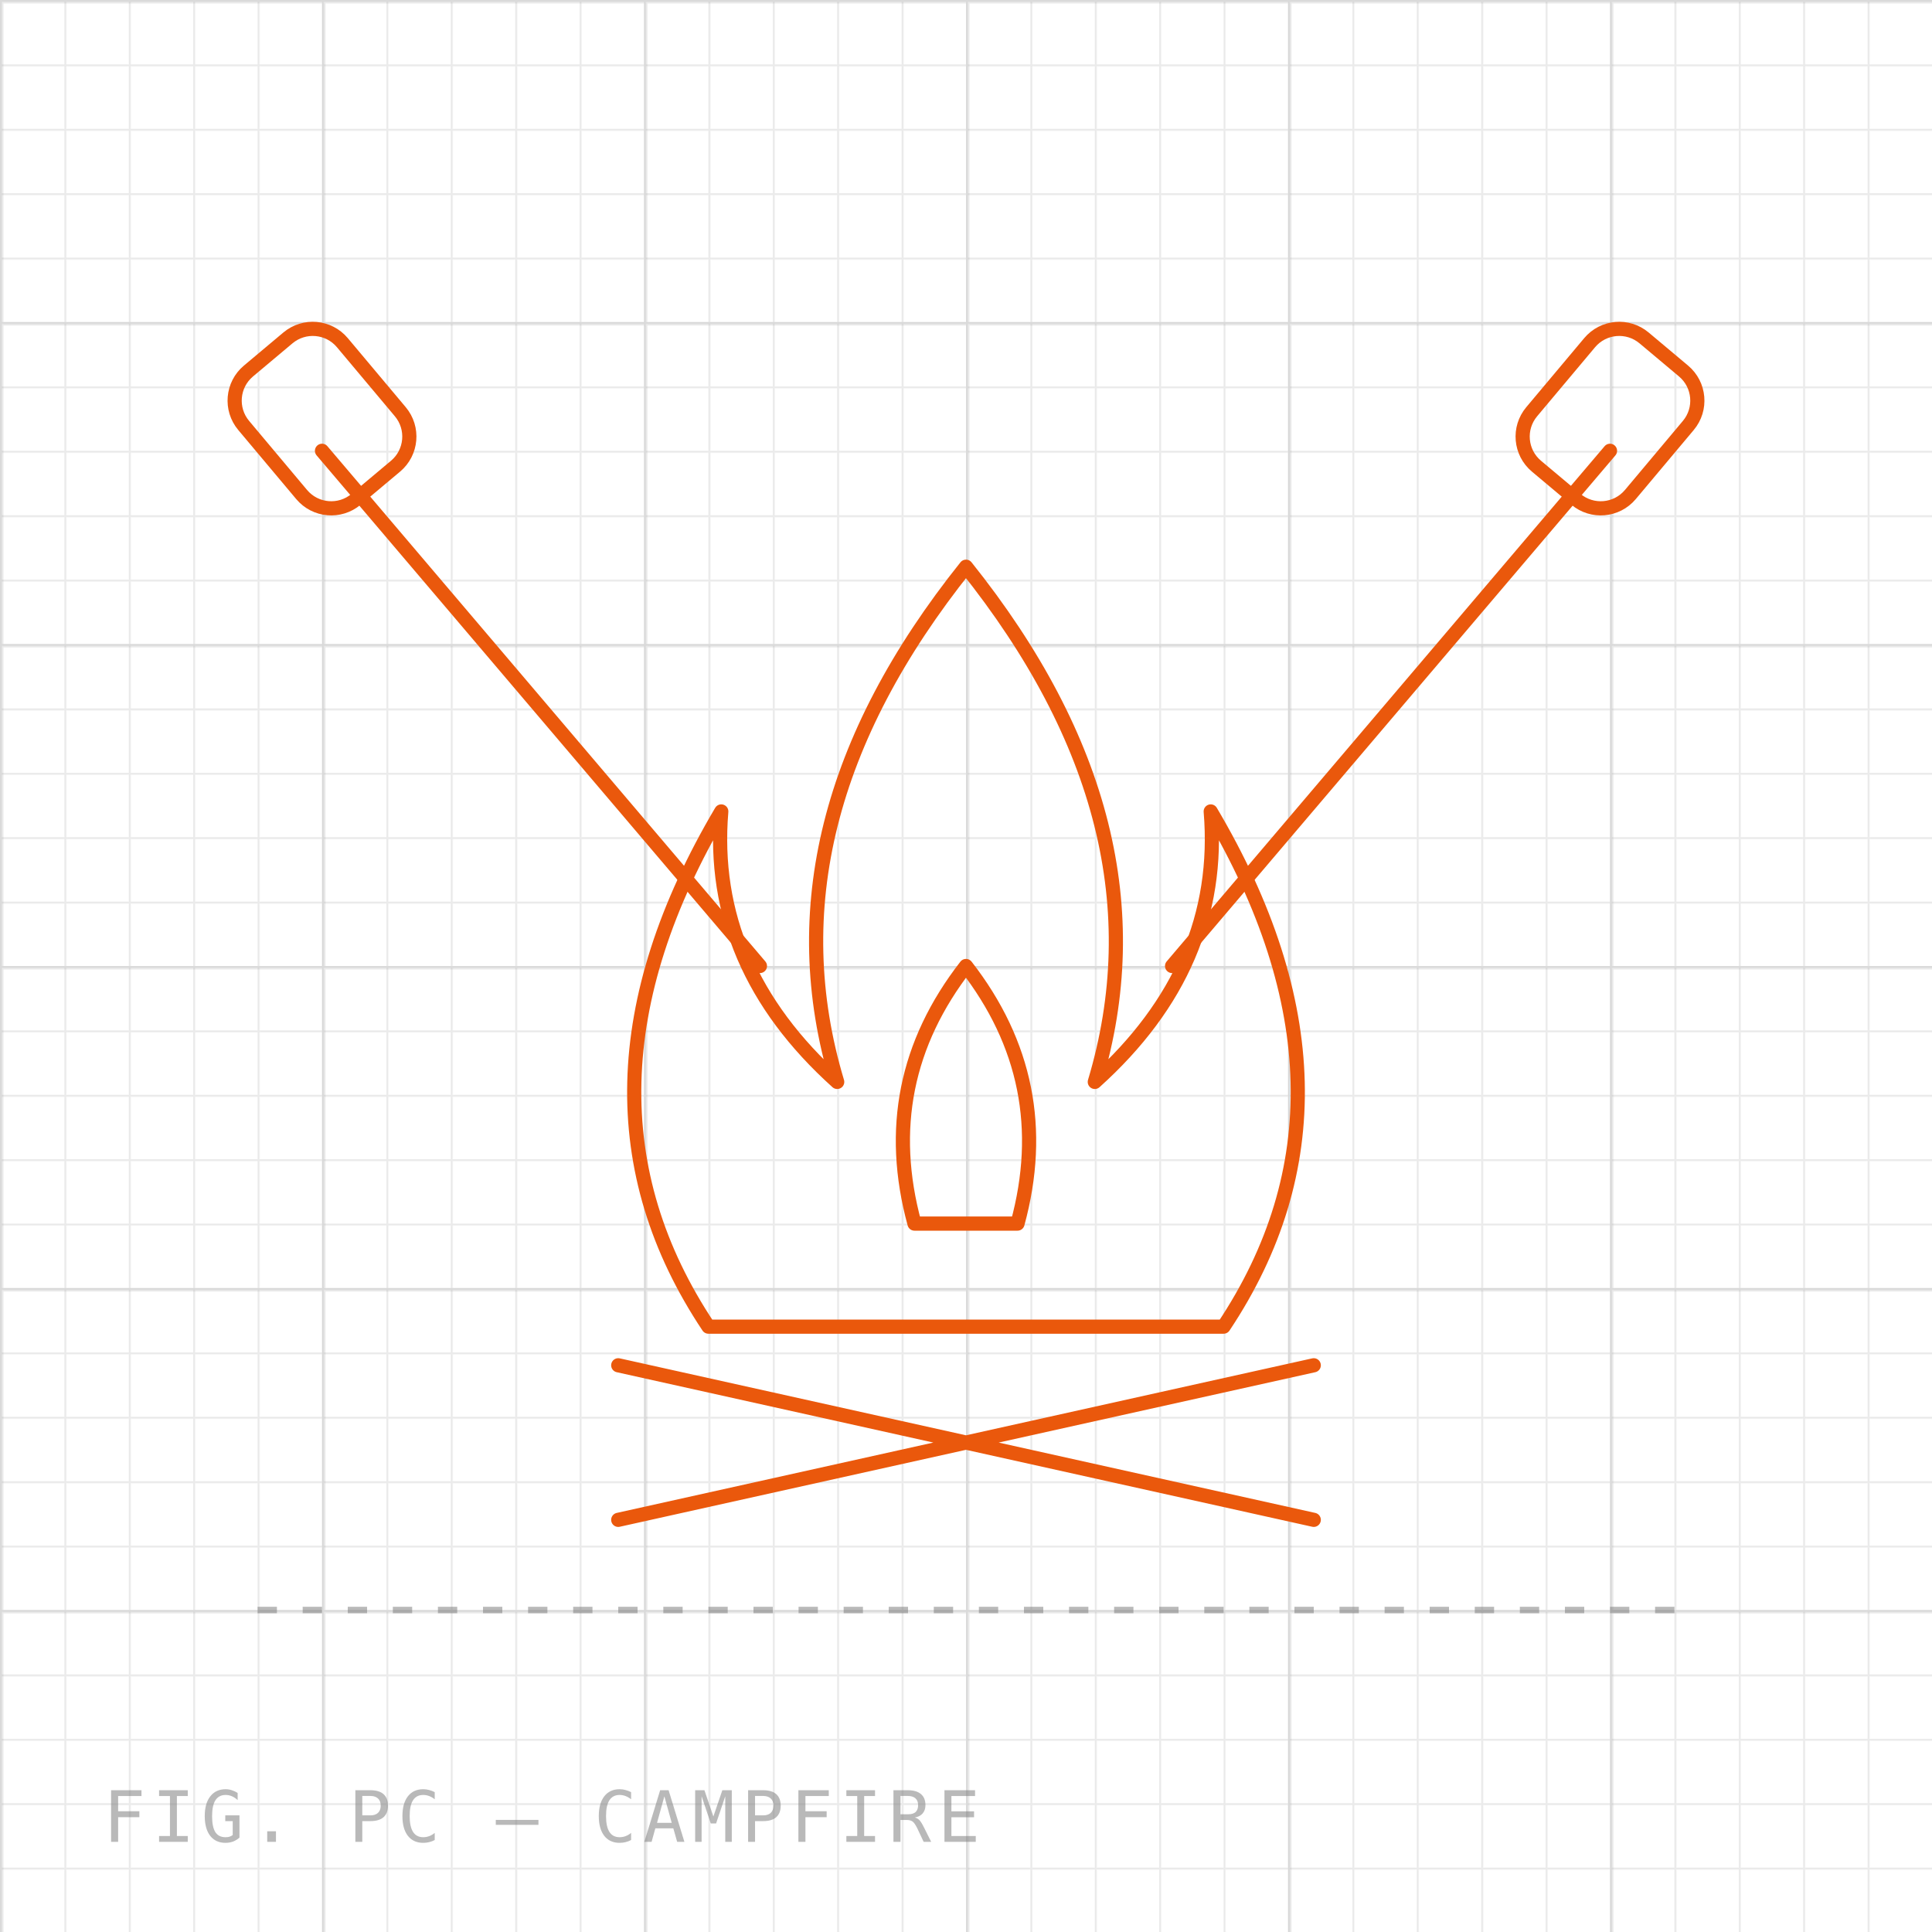
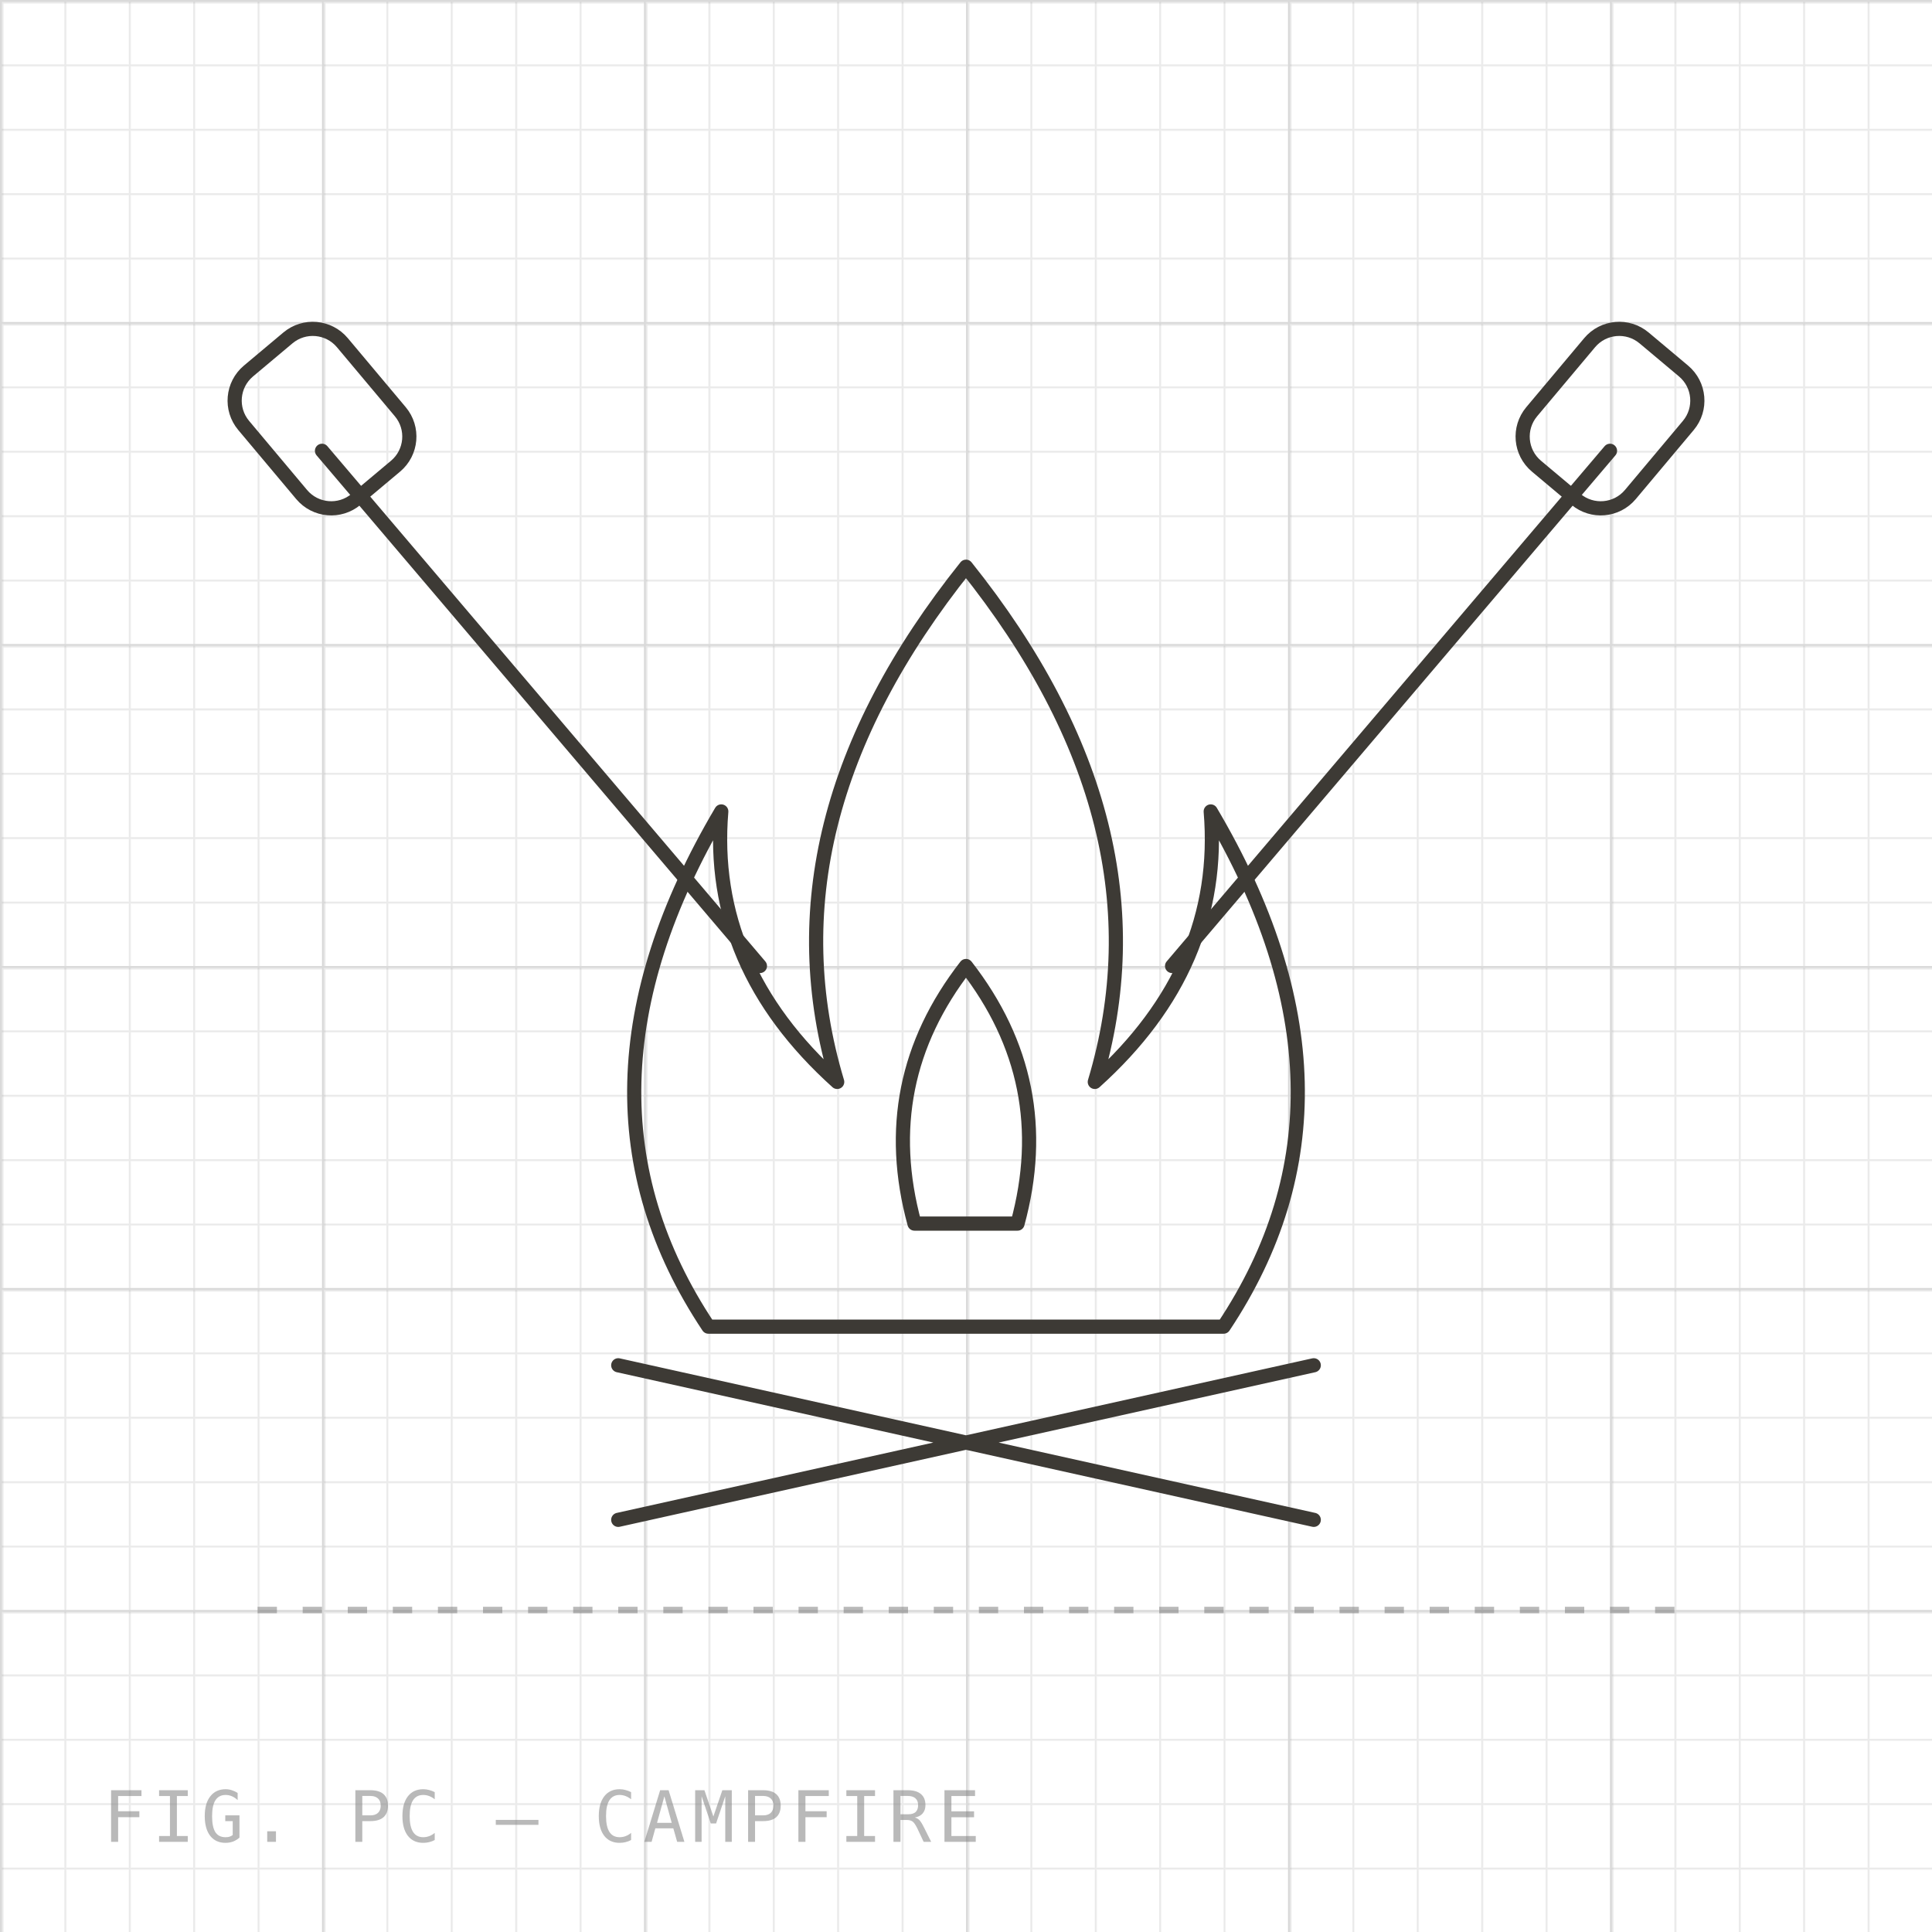
<svg xmlns="http://www.w3.org/2000/svg" viewBox="0 0 300 300" width="600" height="600">
  <defs>
    <pattern id="g" width="10" height="10" patternUnits="userSpaceOnUse">
      <path d="M10 0H0V10" fill="none" stroke="rgba(128,128,128,0.16)" stroke-width="0.6" />
    </pattern>
    <pattern id="G" width="50" height="50" patternUnits="userSpaceOnUse">
      <path d="M50 0H0V50" fill="none" stroke="rgba(128,128,128,0.16)" stroke-width="1.1" />
    </pattern>
  </defs>
  <rect width="300" height="300" fill="url(#g)" />
  <rect width="300" height="300" fill="url(#G)" />
-   <g fill="none" stroke="#ea580c" stroke-width="2.2" stroke-linecap="round" stroke-linejoin="round">
+   <g fill="none" stroke="#3d3a35" stroke-width="2.2" stroke-linecap="round" stroke-linejoin="round">
    <path d="M150 88 Q182 128 170 168 Q190 150 188 126 Q214 170 190 206 H110 Q86 170 112 126 Q110 150 130 168 Q118 128 150 88 Z" />
    <path d="M150 150 Q164 168 158 190 H142 Q136 168 150 150 Z" />
    <path d="M96 212 L204 236 M204 212 L96 236" />
    <path d="M50 70 L118 150 M250 70 L182 150" />
    <rect x="40" y="52" width="20" height="26" rx="6" transform="rotate(-40 50 65)" />
    <rect x="240" y="52" width="20" height="26" rx="6" transform="rotate(40 250 65)" />
  </g>
  <g fill="none" stroke="rgba(128,128,128,0.55)" stroke-width="1" stroke-dasharray="3 4">
    <path d="M40 250 H260" />
  </g>
  <text x="16" y="286" font-family="ui-monospace, SFMono-Regular, Menlo, monospace" font-size="11" letter-spacing="1" fill="rgba(128,128,128,0.55)">FIG. PC — CAMPFIRE</text>
</svg>
